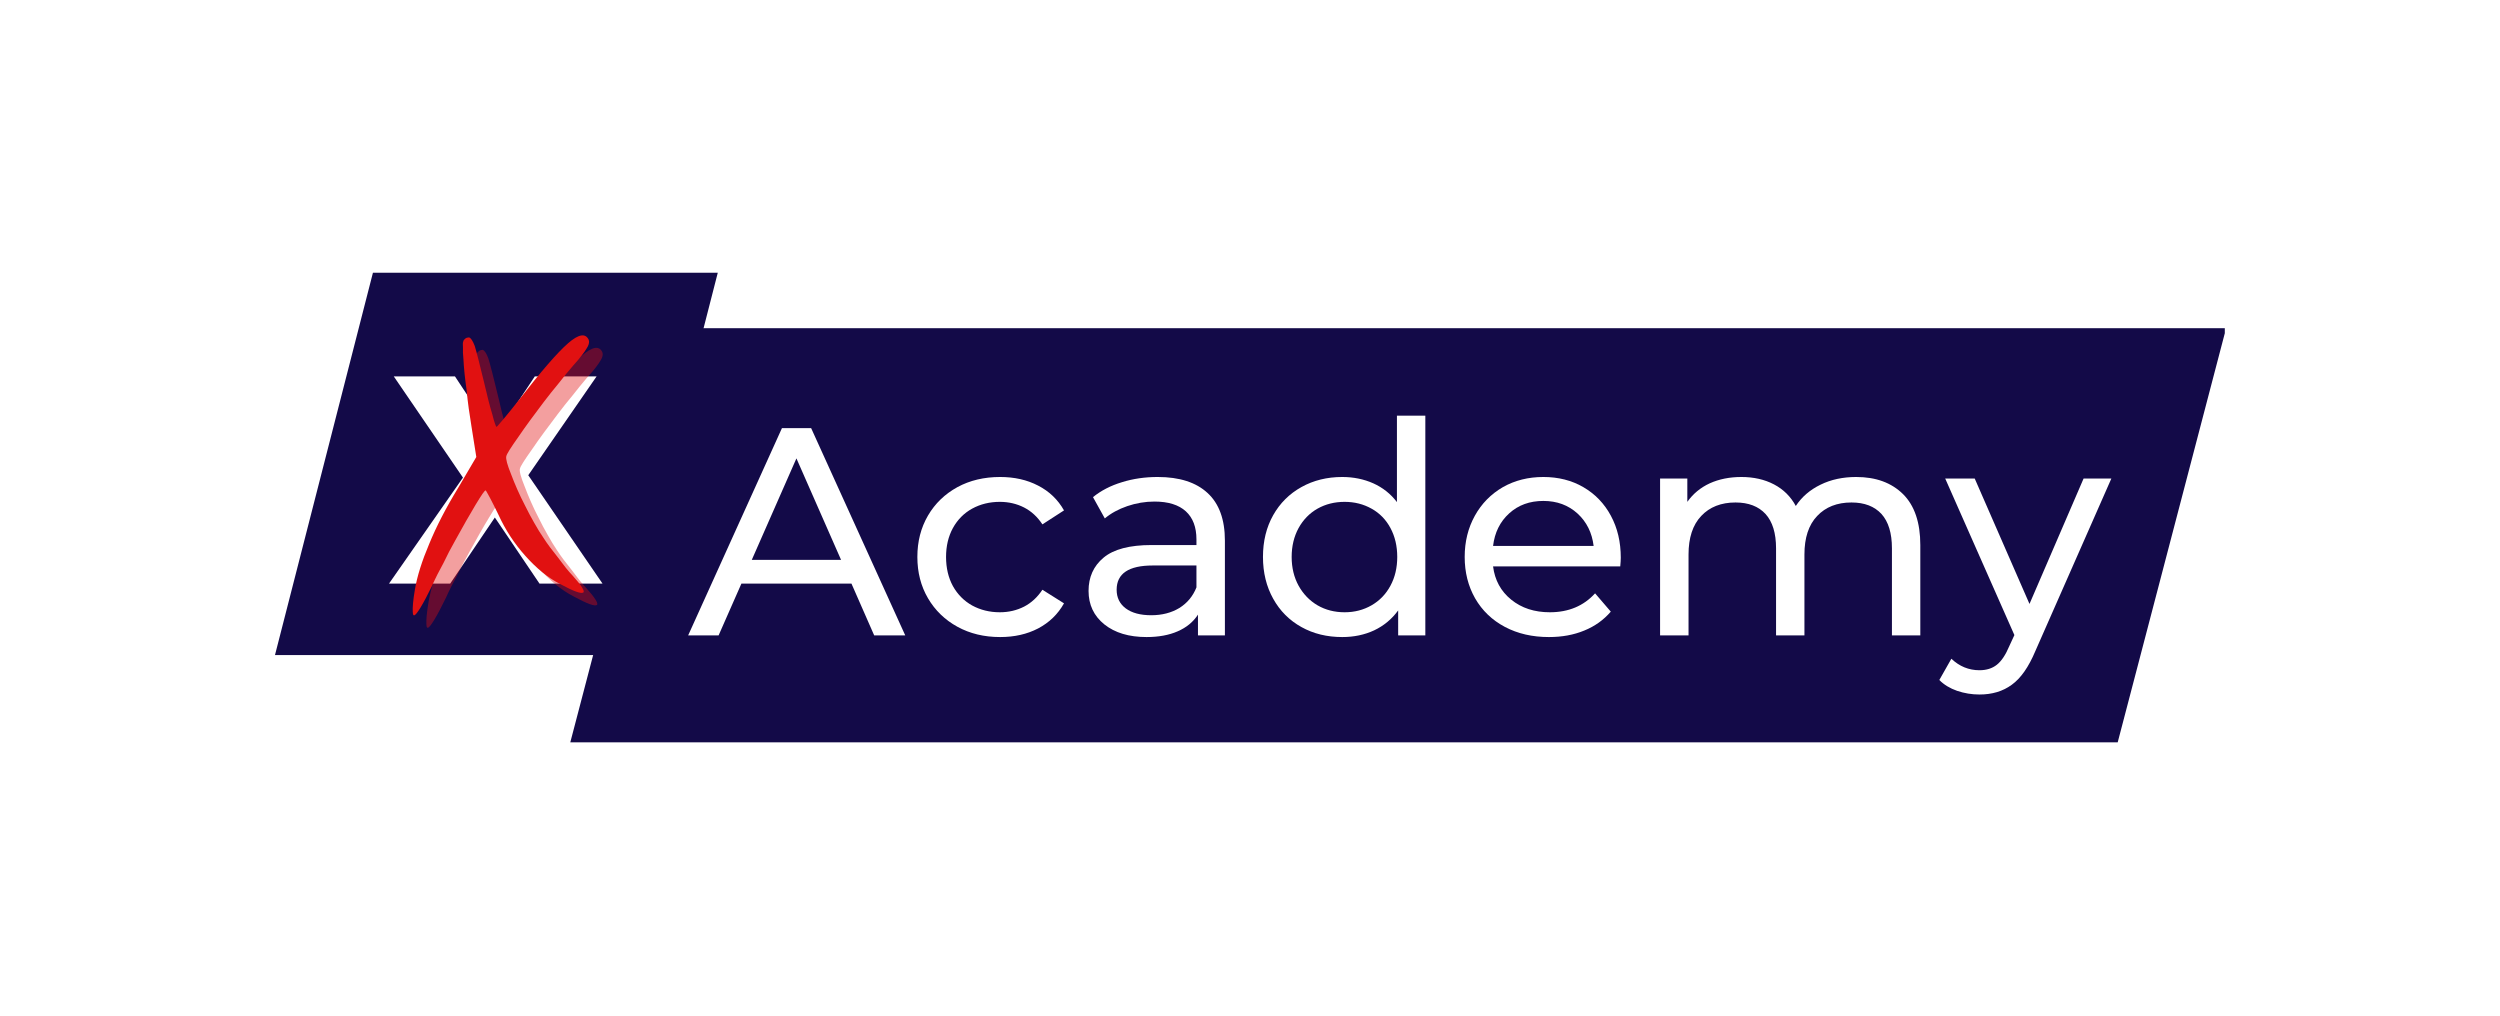
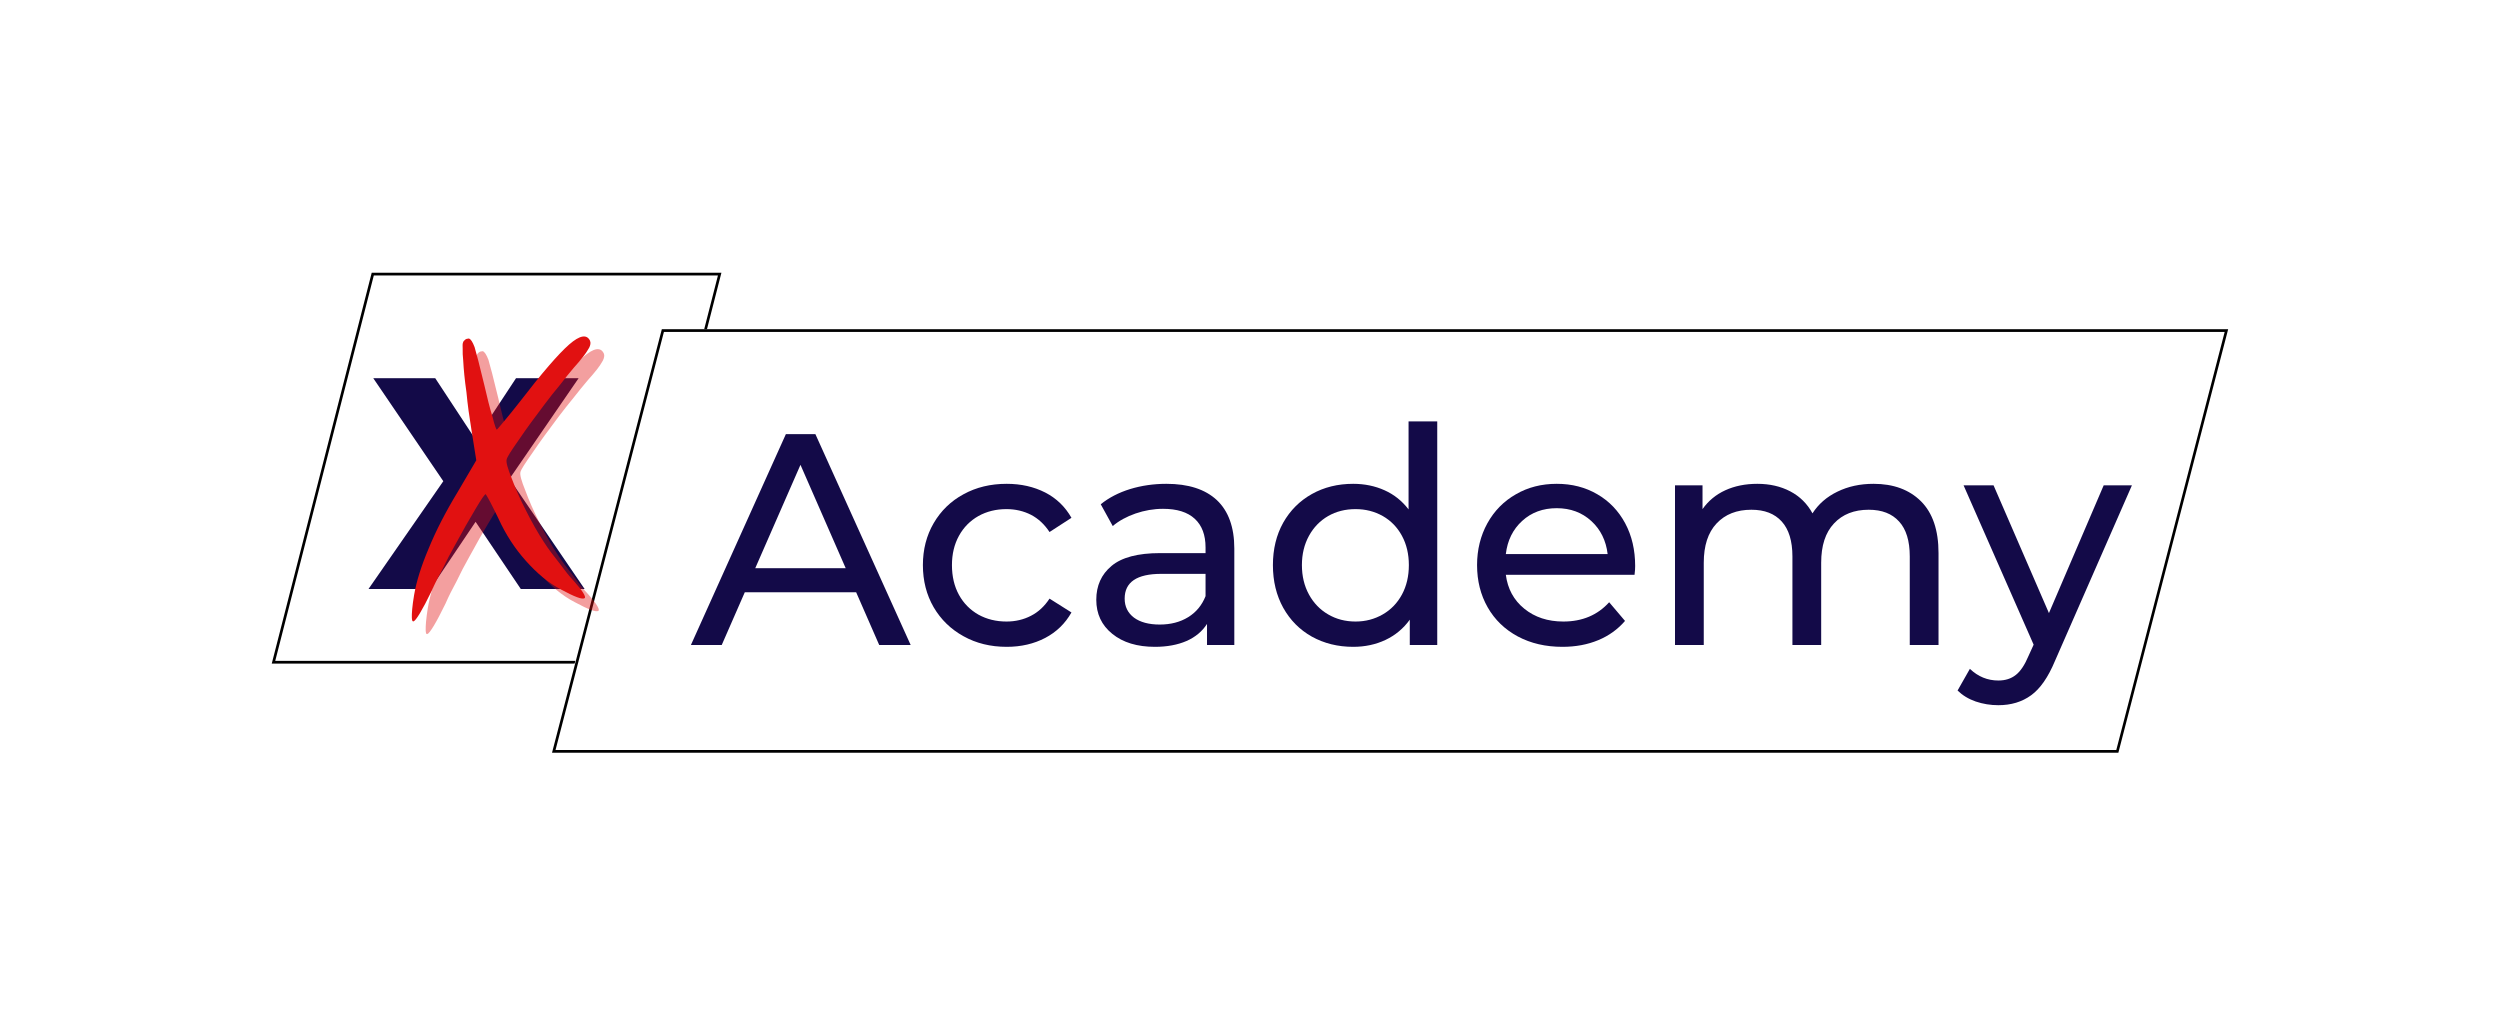
- <svg xmlns="http://www.w3.org/2000/svg" width="128px" height="px" viewBox="0 0 128 52" version="1.1">
+ <svg xmlns="http://www.w3.org/2000/svg" width="128px" height="px" viewBox="0 0 127 52" version="1.1">
  <defs>
    <clipPath id="clip1">
-       <path d="M 14.047 13.965 L 36.758 13.965 L 36.758 33.648 L 14.047 33.648 Z M 14.047 13.965 " />
+       <path d="M 13.805 13.855 L 36.621 13.855 L 36.621 33.746 L 13.805 33.746 Z M 13.805 13.855 " />
    </clipPath>
    <clipPath id="clip2">
-       <path d="M 19.094 13.965 L 36.75 13.965 L 31.703 33.664 L 14.047 33.664 L 19.094 13.965 " />
+       <path d="M 18.875 13.855 L 36.613 13.855 L 31.543 33.75 L 13.805 33.75 L 18.875 13.855 " />
    </clipPath>
    <clipPath id="clip3">
-       <path d="M 29.195 16.805 L 113.961 16.805 L 113.961 38.086 L 29.195 38.086 Z M 29.195 16.805 " />
+       <path d="M 13.805 13.855 L 36.648 13.855 L 36.648 33.711 L 13.805 33.711 Z M 13.805 13.855 " />
    </clipPath>
    <clipPath id="clip4">
-       <path d="M 34.75 16.805 L 113.977 16.805 L 108.422 38.023 L 29.195 38.023 L 34.75 16.805 " />
+       <path d="M 18.883 13.855 L 36.648 13.855 L 31.57 33.711 L 13.805 33.711 L 18.883 13.855 " />
+     </clipPath>
+     <clipPath id="clip5">
+       <path d="M 28.035 16.723 L 113.254 16.723 L 113.254 38.172 L 28.035 38.172 Z M 28.035 16.723 " />
+     </clipPath>
+     <clipPath id="clip6">
+       <path d="M 33.617 16.723 L 113.219 16.723 L 107.637 38.148 L 28.035 38.148 L 33.617 16.723 " />
+     </clipPath>
+     <clipPath id="clip7">
+       <path d="M 28.043 16.723 L 113.195 16.723 L 113.195 38.238 L 28.043 38.238 Z M 28.043 16.723 " />
+     </clipPath>
+     <clipPath id="clip8">
+       <path d="M 33.621 16.723 L 113.191 16.723 L 107.613 38.238 L 28.043 38.238 L 33.621 16.723 " />
    </clipPath>
  </defs>
  <g id="surface1">
    <g clip-path="url(#clip1)" clip-rule="nonzero">
      <g clip-path="url(#clip2)" clip-rule="nonzero">
-         <path style=" stroke:none;fill-rule:nonzero;fill:rgb(7.451%,3.922%,28.235%);fill-opacity:1;" d="M 14.047 13.965 L 36.758 13.965 L 36.758 33.539 L 14.047 33.539 Z M 14.047 13.965 " />
+         <path style=" stroke:none;fill-rule:nonzero;fill:rgb(100%,100%,100%);fill-opacity:1;" d="M 13.805 13.855 L 36.621 13.855 L 36.621 33.621 L 13.805 33.621 Z M 13.805 13.855 " />
      </g>
    </g>
-     <path style=" stroke:none;fill-rule:nonzero;fill:rgb(7.451%,3.922%,28.235%);fill-opacity:1;" d="M 19.234 14.418 L 31.621 14.418 L 31.621 33.211 L 19.234 33.211 L 19.234 14.418 " />
-     <path style=" stroke:none;fill-rule:nonzero;fill:rgb(100%,100%,100%);fill-opacity:1;" d="M 27.047 24.332 L 30.848 29.879 L 27.621 29.879 L 25.336 26.496 L 23.051 29.879 L 19.918 29.879 L 23.703 24.453 L 20.16 19.27 L 23.293 19.27 L 25.336 22.359 L 27.383 19.27 L 30.547 19.27 Z M 27.047 24.332 " />
    <g clip-path="url(#clip3)" clip-rule="nonzero">
      <g clip-path="url(#clip4)" clip-rule="nonzero">
-         <path style=" stroke:none;fill-rule:nonzero;fill:rgb(7.451%,3.922%,28.235%);fill-opacity:1;" d="M 29.195 16.805 L 113.91 16.805 L 113.91 38.008 L 29.195 38.008 Z M 29.195 16.805 " />
+         <path style="fill:none;stroke-width:1.504;stroke-linecap:butt;stroke-linejoin:miter;stroke:rgb(0%,0%,0%);stroke-opacity:1;stroke-miterlimit:4;" d="M 27.739 0.009 L 124.796 0.009 L 97.053 108.192 L -0.003 108.192 L 27.739 0.009 " transform="matrix(0.183045,0,0,0.183535,13.80526,13.8539)" />
      </g>
    </g>
-     <path style=" stroke:none;fill-rule:nonzero;fill:rgb(7.451%,3.922%,28.235%);fill-opacity:1;" d="M 34.645 17.828 L 108.715 17.828 L 108.715 36.809 L 34.645 36.809 L 34.645 17.828 " />
-     <path style=" stroke:none;fill-rule:nonzero;fill:rgb(100%,100%,100%);fill-opacity:1;" d="M 43.594 29.879 L 37.961 29.879 L 36.793 32.531 L 35.234 32.531 L 40.035 21.922 L 41.531 21.922 L 46.348 32.531 L 44.758 32.531 Z M 43.062 28.664 L 40.777 23.469 L 38.492 28.664 Z M 43.062 28.664 " />
-     <path style=" stroke:none;fill-rule:nonzero;fill:rgb(100%,100%,100%);fill-opacity:1;" d="M 51.207 32.617 C 50.387 32.617 49.66 32.441 49.02 32.09 C 48.379 31.738 47.875 31.25 47.512 30.629 C 47.148 30.008 46.969 29.301 46.969 28.516 C 46.969 27.727 47.148 27.023 47.512 26.398 C 47.875 25.777 48.379 25.293 49.02 24.941 C 49.66 24.594 50.387 24.422 51.207 24.422 C 51.934 24.422 52.582 24.566 53.152 24.863 C 53.723 25.156 54.164 25.578 54.477 26.133 L 53.371 26.848 C 53.117 26.461 52.805 26.176 52.434 25.984 C 52.059 25.793 51.645 25.695 51.191 25.695 C 50.668 25.695 50.195 25.812 49.773 26.043 C 49.355 26.273 49.027 26.605 48.789 27.035 C 48.555 27.465 48.438 27.957 48.438 28.516 C 48.438 29.078 48.555 29.578 48.789 30.008 C 49.027 30.434 49.355 30.766 49.773 31 C 50.195 31.23 50.668 31.348 51.191 31.348 C 51.645 31.348 52.059 31.25 52.434 31.059 C 52.805 30.867 53.117 30.578 53.371 30.195 L 54.477 30.891 C 54.164 31.449 53.723 31.875 53.152 32.176 C 52.582 32.473 51.934 32.617 51.207 32.617 Z M 51.207 32.617 " />
-     <path style=" stroke:none;fill-rule:nonzero;fill:rgb(100%,100%,100%);fill-opacity:1;" d="M 59.277 24.422 C 60.387 24.422 61.238 24.695 61.828 25.242 C 62.418 25.785 62.715 26.598 62.715 27.68 L 62.715 32.531 L 61.336 32.531 L 61.336 31.469 C 61.094 31.844 60.746 32.129 60.297 32.324 C 59.852 32.52 59.316 32.617 58.703 32.617 C 57.805 32.617 57.086 32.402 56.543 31.969 C 56.004 31.535 55.734 30.961 55.734 30.254 C 55.734 29.551 55.988 28.98 56.504 28.551 C 57.02 28.121 57.836 27.906 58.961 27.906 L 61.258 27.906 L 61.258 27.617 C 61.258 26.992 61.078 26.512 60.715 26.18 C 60.352 25.848 59.816 25.68 59.109 25.68 C 58.637 25.68 58.172 25.758 57.715 25.914 C 57.262 26.07 56.879 26.281 56.566 26.543 L 55.961 25.453 C 56.375 25.117 56.867 24.863 57.445 24.688 C 58.02 24.508 58.629 24.422 59.277 24.422 Z M 58.941 31.5 C 59.496 31.5 59.977 31.375 60.383 31.129 C 60.785 30.879 61.078 30.527 61.258 30.074 L 61.258 28.953 L 59.02 28.953 C 57.789 28.953 57.172 29.367 57.172 30.195 C 57.172 30.598 57.328 30.918 57.641 31.152 C 57.953 31.383 58.387 31.5 58.941 31.5 Z M 58.941 31.5 " />
-     <path style=" stroke:none;fill-rule:nonzero;fill:rgb(100%,100%,100%);fill-opacity:1;" d="M 72.977 21.281 L 72.977 32.531 L 71.586 32.531 L 71.586 31.254 C 71.262 31.699 70.852 32.039 70.359 32.273 C 69.863 32.504 69.32 32.617 68.723 32.617 C 67.945 32.617 67.25 32.449 66.633 32.105 C 66.016 31.762 65.535 31.281 65.188 30.656 C 64.84 30.035 64.664 29.32 64.664 28.516 C 64.664 27.703 64.84 26.992 65.188 26.375 C 65.535 25.762 66.016 25.281 66.633 24.938 C 67.25 24.594 67.945 24.422 68.723 24.422 C 69.297 24.422 69.828 24.531 70.312 24.746 C 70.797 24.965 71.203 25.285 71.523 25.707 L 71.523 21.281 Z M 68.844 31.348 C 69.352 31.348 69.809 31.23 70.223 30.992 C 70.637 30.754 70.961 30.418 71.191 29.988 C 71.422 29.562 71.539 29.07 71.539 28.516 C 71.539 27.957 71.422 27.465 71.191 27.035 C 70.961 26.605 70.637 26.273 70.223 26.043 C 69.809 25.812 69.352 25.695 68.844 25.695 C 68.332 25.695 67.867 25.812 67.457 26.043 C 67.051 26.273 66.727 26.605 66.488 27.035 C 66.254 27.465 66.133 27.957 66.133 28.516 C 66.133 29.07 66.254 29.562 66.488 29.988 C 66.727 30.418 67.051 30.754 67.457 30.992 C 67.867 31.23 68.332 31.348 68.844 31.348 Z M 68.844 31.348 " />
-     <path style=" stroke:none;fill-rule:nonzero;fill:rgb(100%,100%,100%);fill-opacity:1;" d="M 82.984 28.559 C 82.984 28.668 82.973 28.816 82.957 29 L 76.445 29 C 76.535 29.707 76.844 30.273 77.375 30.703 C 77.906 31.133 78.562 31.348 79.352 31.348 C 80.312 31.348 81.082 31.023 81.668 30.379 L 82.473 31.316 C 82.105 31.742 81.656 32.066 81.113 32.285 C 80.574 32.508 79.973 32.617 79.305 32.617 C 78.457 32.617 77.707 32.445 77.051 32.098 C 76.395 31.75 75.887 31.262 75.527 30.637 C 75.168 30.008 74.992 29.301 74.992 28.516 C 74.992 27.734 75.164 27.035 75.512 26.406 C 75.859 25.781 76.34 25.293 76.949 24.941 C 77.562 24.594 78.25 24.422 79.02 24.422 C 79.785 24.422 80.469 24.594 81.066 24.941 C 81.672 25.293 82.141 25.781 82.477 26.406 C 82.816 27.035 82.984 27.75 82.984 28.559 Z M 79.02 25.648 C 78.32 25.648 77.738 25.859 77.27 26.285 C 76.801 26.711 76.527 27.266 76.445 27.953 L 81.594 27.953 C 81.512 27.277 81.238 26.723 80.77 26.293 C 80.297 25.863 79.715 25.648 79.02 25.648 Z M 79.02 25.648 " />
-     <path style=" stroke:none;fill-rule:nonzero;fill:rgb(100%,100%,100%);fill-opacity:1;" d="M 95.035 24.422 C 96.047 24.422 96.844 24.715 97.438 25.301 C 98.027 25.887 98.32 26.758 98.32 27.906 L 98.32 32.531 L 96.867 32.531 L 96.867 28.074 C 96.867 27.297 96.688 26.711 96.332 26.316 C 95.973 25.926 95.461 25.727 94.797 25.727 C 94.059 25.727 93.473 25.957 93.039 26.418 C 92.602 26.875 92.387 27.535 92.387 28.391 L 92.387 32.531 L 90.934 32.531 L 90.934 28.074 C 90.934 27.297 90.754 26.711 90.395 26.316 C 90.035 25.926 89.523 25.727 88.859 25.727 C 88.121 25.727 87.535 25.957 87.102 26.418 C 86.668 26.875 86.453 27.535 86.453 28.391 L 86.453 32.531 L 84.996 32.531 L 84.996 24.5 L 86.391 24.5 L 86.391 25.695 C 86.684 25.281 87.066 24.965 87.539 24.746 C 88.016 24.531 88.555 24.422 89.16 24.422 C 89.785 24.422 90.344 24.547 90.828 24.801 C 91.312 25.055 91.684 25.422 91.945 25.906 C 92.25 25.441 92.672 25.078 93.211 24.816 C 93.75 24.551 94.359 24.422 95.035 24.422 Z M 95.035 24.422 " />
-     <path style=" stroke:none;fill-rule:nonzero;fill:rgb(100%,100%,100%);fill-opacity:1;" d="M 108.102 24.5 L 104.211 33.332 C 103.867 34.152 103.465 34.727 103.004 35.059 C 102.547 35.395 101.996 35.559 101.348 35.559 C 100.953 35.559 100.574 35.496 100.203 35.371 C 99.836 35.242 99.531 35.059 99.293 34.816 L 99.91 33.727 C 100.324 34.121 100.805 34.316 101.348 34.316 C 101.703 34.316 102 34.223 102.234 34.039 C 102.473 33.852 102.688 33.531 102.879 33.074 L 103.137 32.516 L 99.594 24.5 L 101.105 24.5 L 103.91 30.922 L 106.68 24.5 Z M 108.102 24.5 " />
-     <path style=" stroke:none;fill-rule:nonzero;fill:rgb(88.235%,6.667%,6.667%);fill-opacity:0.4;" d="M 29.375 30.539 C 30.059 30.91 30.449 31.055 30.562 30.973 C 30.648 30.91 30.473 30.609 30.008 30.098 C 29.789 29.871 29.555 29.57 29.27 29.184 C 28.973 28.812 28.719 28.484 28.527 28.184 C 28.371 27.953 28.211 27.695 28.051 27.406 C 27.887 27.117 27.727 26.828 27.582 26.523 C 27.289 25.961 27.059 25.426 26.871 24.93 C 26.672 24.438 26.582 24.129 26.621 23.996 C 26.645 23.875 26.852 23.555 27.242 23.004 C 27.613 22.457 28.047 21.875 28.535 21.23 C 28.785 20.891 29.051 20.57 29.316 20.246 C 29.566 19.926 29.805 19.633 30.027 19.371 C 30.395 18.969 30.633 18.66 30.742 18.465 C 30.824 18.344 30.863 18.223 30.859 18.117 C 30.855 18.09 30.84 18.062 30.84 18.031 C 30.676 17.684 30.324 17.746 29.785 18.215 C 29.23 18.695 28.402 19.652 27.285 21.094 C 26.98 21.477 26.727 21.801 26.504 22.062 C 26.266 22.34 26.141 22.492 26.125 22.496 C 26.094 22.496 26.012 22.277 25.902 21.84 C 25.762 21.402 25.633 20.859 25.488 20.23 C 25.25 19.25 25.09 18.621 25 18.344 C 24.902 18.082 24.805 17.938 24.715 17.914 L 24.688 17.914 C 24.629 17.918 24.57 17.938 24.527 17.969 C 24.469 18.016 24.426 18.062 24.414 18.121 C 24.387 18.18 24.395 18.285 24.398 18.434 C 24.395 18.594 24.402 18.785 24.426 19.023 C 24.449 19.465 24.5 19.996 24.59 20.613 C 24.648 21.246 24.734 21.863 24.836 22.48 C 24.941 23.172 25.027 23.684 25.086 24.035 C 24.676 24.734 24.359 25.27 24.156 25.617 C 23.523 26.652 23.035 27.609 22.676 28.48 C 22.301 29.359 22.059 30.137 21.941 30.824 C 21.848 31.375 21.82 31.746 21.832 31.953 C 21.836 32.086 21.855 32.145 21.898 32.141 L 21.914 32.141 C 22.031 32.105 22.348 31.605 22.832 30.605 C 22.992 30.242 23.184 29.863 23.402 29.469 C 23.59 29.074 23.793 28.684 24.012 28.301 C 24.395 27.605 24.734 26.996 25.051 26.48 C 25.352 25.977 25.52 25.734 25.562 25.746 C 25.594 25.773 25.66 25.902 25.789 26.133 C 25.918 26.363 26.051 26.656 26.211 26.973 C 26.574 27.77 27.035 28.473 27.594 29.098 C 28.156 29.723 28.742 30.215 29.375 30.539 Z M 29.375 30.539 " />
-     <path style=" stroke:none;fill-rule:nonzero;fill:rgb(88.235%,6.667%,6.667%);fill-opacity:1;" d="M 28.68 29.902 C 29.359 30.27 29.75 30.414 29.867 30.336 C 29.953 30.273 29.773 29.969 29.309 29.461 C 29.09 29.234 28.855 28.934 28.57 28.547 C 28.273 28.176 28.023 27.848 27.832 27.547 C 27.672 27.316 27.512 27.059 27.352 26.77 C 27.191 26.48 27.027 26.191 26.883 25.887 C 26.59 25.324 26.359 24.789 26.172 24.293 C 25.973 23.801 25.887 23.492 25.922 23.359 C 25.949 23.238 26.152 22.918 26.543 22.367 C 26.918 21.816 27.348 21.234 27.836 20.59 C 28.086 20.254 28.352 19.934 28.617 19.609 C 28.867 19.285 29.105 18.996 29.332 18.734 C 29.695 18.332 29.934 18.023 30.043 17.828 C 30.125 17.703 30.164 17.586 30.16 17.48 C 30.16 17.453 30.141 17.422 30.141 17.395 C 29.977 17.047 29.625 17.105 29.086 17.574 C 28.531 18.059 27.703 19.016 26.586 20.457 C 26.281 20.84 26.027 21.164 25.805 21.426 C 25.566 21.703 25.441 21.855 25.426 21.855 C 25.395 21.859 25.312 21.641 25.203 21.203 C 25.066 20.766 24.938 20.223 24.789 19.594 C 24.551 18.613 24.391 17.984 24.305 17.707 C 24.203 17.445 24.105 17.301 24.02 17.277 L 23.988 17.277 C 23.93 17.281 23.871 17.297 23.828 17.332 C 23.77 17.379 23.727 17.422 23.719 17.484 C 23.691 17.543 23.695 17.648 23.703 17.793 C 23.695 17.957 23.703 18.148 23.727 18.383 C 23.75 18.828 23.801 19.359 23.891 19.977 C 23.949 20.609 24.039 21.227 24.141 21.844 C 24.246 22.531 24.328 23.047 24.387 23.398 C 23.977 24.098 23.66 24.633 23.457 24.98 C 22.824 26.016 22.336 26.969 21.977 27.844 C 21.605 28.719 21.359 29.5 21.242 30.188 C 21.148 30.738 21.121 31.109 21.133 31.316 C 21.137 31.449 21.156 31.508 21.199 31.504 L 21.215 31.504 C 21.332 31.469 21.648 30.969 22.133 29.969 C 22.293 29.605 22.484 29.227 22.703 28.832 C 22.891 28.438 23.094 28.047 23.312 27.664 C 23.695 26.969 24.039 26.359 24.352 25.84 C 24.656 25.34 24.82 25.094 24.867 25.109 C 24.898 25.137 24.961 25.266 25.09 25.496 C 25.219 25.727 25.352 26.02 25.512 26.336 C 25.875 27.133 26.336 27.836 26.898 28.461 C 27.457 29.086 28.043 29.578 28.68 29.902 Z M 28.68 29.902 " />
+     <path style=" stroke:none;fill-rule:nonzero;fill:rgb(7.451%,3.922%,28.235%);fill-opacity:1;" d="M 25.883 24.324 L 29.699 29.922 L 26.457 29.922 L 24.16 26.508 L 21.863 29.922 L 18.719 29.922 L 22.52 24.445 L 18.961 19.211 L 22.109 19.211 L 24.16 22.332 L 26.215 19.211 L 29.395 19.211 Z M 25.883 24.324 " />
+     <g clip-path="url(#clip5)" clip-rule="nonzero">
+       <g clip-path="url(#clip6)" clip-rule="nonzero">
+         <path style=" stroke:none;fill-rule:nonzero;fill:rgb(100%,100%,100%);fill-opacity:1;" d="M 28.035 16.723 L 113.152 16.723 L 113.152 38.133 L 28.035 38.133 Z M 28.035 16.723 " />
+       </g>
+     </g>
+     <g clip-path="url(#clip7)" clip-rule="nonzero">
+       <g clip-path="url(#clip8)" clip-rule="nonzero">
+         <path style="fill:none;stroke-width:1.504;stroke-linecap:butt;stroke-linejoin:miter;stroke:rgb(0%,0%,0%);stroke-opacity:1;stroke-miterlimit:4;" d="M 30.541 -0.003 L 466.056 -0.003 L 435.525 116.522 L 0.011 116.522 L 30.541 -0.003 " transform="matrix(0.182704,0,0,0.184644,28.04105,16.72315)" />
+       </g>
+     </g>
+     <path style=" stroke:none;fill-rule:nonzero;fill:rgb(7.451%,3.922%,28.235%);fill-opacity:1;" d="M 43.492 30.086 L 37.836 30.086 L 36.664 32.766 L 35.098 32.766 L 39.922 22.055 L 41.422 22.055 L 46.262 32.766 L 44.664 32.766 Z M 42.961 28.863 L 40.664 23.613 L 38.367 28.863 Z M 42.961 28.863 " />
+     <path style=" stroke:none;fill-rule:nonzero;fill:rgb(7.451%,3.922%,28.235%);fill-opacity:1;" d="M 51.141 32.859 C 50.32 32.859 49.59 32.68 48.945 32.32 C 48.301 31.965 47.797 31.473 47.43 30.848 C 47.066 30.219 46.883 29.508 46.883 28.707 C 46.883 27.914 47.066 27.203 47.43 26.578 C 47.797 25.949 48.301 25.457 48.945 25.109 C 49.59 24.754 50.32 24.578 51.141 24.578 C 51.871 24.578 52.523 24.727 53.098 25.02 C 53.672 25.316 54.113 25.746 54.43 26.305 L 53.316 27.027 C 53.062 26.641 52.75 26.348 52.375 26.152 C 52 25.961 51.582 25.863 51.129 25.863 C 50.602 25.863 50.125 25.98 49.703 26.215 C 49.285 26.453 48.953 26.785 48.715 27.219 C 48.477 27.652 48.359 28.148 48.359 28.707 C 48.359 29.281 48.477 29.785 48.715 30.219 C 48.953 30.652 49.285 30.984 49.703 31.223 C 50.125 31.457 50.602 31.574 51.129 31.574 C 51.582 31.574 52 31.477 52.375 31.281 C 52.75 31.09 53.062 30.797 53.316 30.41 L 54.43 31.113 C 54.113 31.672 53.672 32.105 53.098 32.406 C 52.523 32.707 51.871 32.859 51.141 32.859 Z M 51.141 32.859 " />
+     <path style=" stroke:none;fill-rule:nonzero;fill:rgb(7.451%,3.922%,28.235%);fill-opacity:1;" d="M 59.25 24.578 C 60.367 24.578 61.219 24.852 61.812 25.402 C 62.402 25.957 62.703 26.777 62.703 27.867 L 62.703 32.766 L 61.316 32.766 L 61.316 31.695 C 61.074 32.074 60.727 32.363 60.277 32.562 C 59.824 32.758 59.289 32.859 58.672 32.859 C 57.77 32.859 57.047 32.641 56.504 32.199 C 55.961 31.762 55.691 31.184 55.691 30.469 C 55.691 29.754 55.949 29.18 56.465 28.75 C 56.98 28.316 57.805 28.098 58.93 28.098 L 61.242 28.098 L 61.242 27.809 C 61.242 27.176 61.059 26.691 60.695 26.355 C 60.328 26.016 59.793 25.848 59.082 25.848 C 58.605 25.848 58.141 25.93 57.684 26.086 C 57.227 26.246 56.84 26.457 56.527 26.723 L 55.918 25.617 C 56.332 25.281 56.832 25.023 57.41 24.844 C 57.988 24.668 58.602 24.578 59.25 24.578 Z M 58.914 31.727 C 59.473 31.727 59.953 31.602 60.359 31.352 C 60.766 31.102 61.059 30.746 61.242 30.285 L 61.242 29.152 L 58.992 29.152 C 57.754 29.152 57.133 29.57 57.133 30.41 C 57.133 30.816 57.293 31.137 57.605 31.375 C 57.922 31.609 58.359 31.727 58.914 31.727 Z M 58.914 31.727 " />
+     <path style=" stroke:none;fill-rule:nonzero;fill:rgb(7.451%,3.922%,28.235%);fill-opacity:1;" d="M 73.012 21.406 L 73.012 32.766 L 71.617 32.766 L 71.617 31.48 C 71.293 31.93 70.879 32.273 70.383 32.508 C 69.887 32.742 69.34 32.859 68.742 32.859 C 67.961 32.859 67.262 32.684 66.641 32.34 C 66.023 31.992 65.539 31.504 65.188 30.875 C 64.84 30.246 64.664 29.527 64.664 28.707 C 64.664 27.895 64.84 27.172 65.188 26.551 C 65.539 25.93 66.023 25.445 66.641 25.098 C 67.262 24.75 67.961 24.578 68.742 24.578 C 69.32 24.578 69.852 24.688 70.336 24.906 C 70.824 25.125 71.227 25.449 71.555 25.879 L 71.555 21.406 Z M 68.863 31.574 C 69.367 31.574 69.828 31.453 70.246 31.211 C 70.66 30.973 70.984 30.637 71.219 30.203 C 71.453 29.77 71.57 29.27 71.57 28.707 C 71.57 28.148 71.453 27.652 71.219 27.219 C 70.984 26.785 70.66 26.453 70.246 26.215 C 69.828 25.98 69.367 25.863 68.863 25.863 C 68.344 25.863 67.879 25.98 67.469 26.215 C 67.059 26.453 66.734 26.785 66.496 27.219 C 66.258 27.652 66.137 28.148 66.137 28.707 C 66.137 29.27 66.258 29.77 66.496 30.203 C 66.734 30.637 67.059 30.973 67.469 31.211 C 67.879 31.453 68.344 31.574 68.863 31.574 Z M 68.863 31.574 " />
+     <path style=" stroke:none;fill-rule:nonzero;fill:rgb(7.451%,3.922%,28.235%);fill-opacity:1;" d="M 83.066 28.754 C 83.066 28.867 83.059 29.016 83.035 29.199 L 76.496 29.199 C 76.59 29.914 76.898 30.488 77.434 30.922 C 77.965 31.355 78.629 31.574 79.418 31.574 C 80.383 31.574 81.156 31.246 81.746 30.594 L 82.551 31.543 C 82.184 31.969 81.73 32.297 81.191 32.52 C 80.648 32.746 80.043 32.859 79.371 32.859 C 78.52 32.859 77.766 32.684 77.105 32.332 C 76.445 31.977 75.934 31.484 75.574 30.852 C 75.215 30.223 75.035 29.508 75.035 28.707 C 75.035 27.926 75.211 27.215 75.559 26.582 C 75.91 25.949 76.395 25.457 77.008 25.109 C 77.617 24.754 78.312 24.578 79.082 24.578 C 79.852 24.578 80.539 24.754 81.145 25.109 C 81.746 25.457 82.219 25.949 82.559 26.582 C 82.898 27.215 83.066 27.938 83.066 28.754 Z M 79.082 25.816 C 78.383 25.816 77.797 26.031 77.328 26.461 C 76.855 26.891 76.578 27.453 76.496 28.145 L 81.668 28.145 C 81.586 27.461 81.312 26.902 80.84 26.469 C 80.367 26.035 79.781 25.816 79.082 25.816 Z M 79.082 25.816 " />
+     <path style=" stroke:none;fill-rule:nonzero;fill:rgb(7.451%,3.922%,28.235%);fill-opacity:1;" d="M 95.176 24.578 C 96.188 24.578 96.992 24.875 97.586 25.465 C 98.18 26.059 98.477 26.934 98.477 28.098 L 98.477 32.766 L 97.016 32.766 L 97.016 28.266 C 97.016 27.48 96.836 26.887 96.473 26.492 C 96.113 26.094 95.602 25.895 94.93 25.895 C 94.191 25.895 93.602 26.125 93.168 26.59 C 92.73 27.055 92.516 27.719 92.516 28.59 L 92.516 32.766 L 91.055 32.766 L 91.055 28.266 C 91.055 27.48 90.871 26.887 90.512 26.492 C 90.152 26.094 89.641 25.895 88.969 25.895 C 88.227 25.895 87.641 26.125 87.203 26.59 C 86.766 27.055 86.551 27.719 86.551 28.59 L 86.551 32.766 L 85.09 32.766 L 85.09 24.656 L 86.488 24.656 L 86.488 25.863 C 86.781 25.445 87.168 25.125 87.645 24.906 C 88.121 24.688 88.664 24.578 89.273 24.578 C 89.902 24.578 90.461 24.707 90.945 24.961 C 91.43 25.215 91.809 25.59 92.074 26.078 C 92.375 25.609 92.797 25.238 93.34 24.977 C 93.883 24.711 94.492 24.578 95.176 24.578 Z M 95.176 24.578 " />
+     <path style=" stroke:none;fill-rule:nonzero;fill:rgb(7.451%,3.922%,28.235%);fill-opacity:1;" d="M 108.301 24.656 L 104.391 33.578 C 104.047 34.402 103.645 34.984 103.18 35.32 C 102.719 35.656 102.164 35.824 101.516 35.824 C 101.121 35.824 100.734 35.762 100.367 35.637 C 99.996 35.508 99.691 35.32 99.445 35.078 L 100.07 33.977 C 100.488 34.375 100.969 34.57 101.516 34.57 C 101.871 34.57 102.164 34.477 102.406 34.285 C 102.645 34.098 102.859 33.773 103.051 33.316 L 103.309 32.75 L 99.75 24.656 L 101.273 24.656 L 104.086 31.145 L 106.867 24.656 Z M 108.301 24.656 " />
+     <path style=" stroke:none;fill-rule:nonzero;fill:rgb(88.235%,6.667%,6.667%);fill-opacity:0.4;" d="M 29.207 30.594 C 29.891 30.965 30.285 31.109 30.398 31.031 C 30.484 30.969 30.309 30.66 29.84 30.145 C 29.621 29.918 29.383 29.613 29.098 29.223 C 28.801 28.848 28.547 28.516 28.355 28.211 C 28.195 27.98 28.035 27.719 27.875 27.426 C 27.711 27.137 27.551 26.844 27.402 26.539 C 27.109 25.969 26.875 25.426 26.691 24.93 C 26.488 24.43 26.402 24.121 26.438 23.984 C 26.461 23.863 26.672 23.539 27.062 22.984 C 27.438 22.43 27.871 21.84 28.359 21.191 C 28.613 20.852 28.879 20.523 29.145 20.195 C 29.398 19.871 29.637 19.578 29.863 19.312 C 30.23 18.906 30.469 18.598 30.578 18.398 C 30.66 18.273 30.699 18.152 30.695 18.047 C 30.695 18.02 30.68 17.988 30.676 17.961 C 30.512 17.609 30.16 17.672 29.617 18.145 C 29.059 18.633 28.227 19.598 27.105 21.055 C 26.797 21.441 26.547 21.766 26.32 22.031 C 26.078 22.312 25.953 22.465 25.938 22.469 C 25.91 22.469 25.824 22.25 25.715 21.805 C 25.578 21.363 25.449 20.816 25.301 20.18 C 25.062 19.191 24.898 18.559 24.812 18.277 C 24.711 18.012 24.613 17.867 24.523 17.84 L 24.492 17.844 C 24.434 17.848 24.375 17.863 24.332 17.895 C 24.277 17.941 24.234 17.988 24.223 18.051 C 24.195 18.109 24.199 18.215 24.207 18.363 C 24.199 18.531 24.207 18.723 24.234 18.961 C 24.254 19.41 24.309 19.945 24.398 20.566 C 24.457 21.207 24.543 21.828 24.645 22.453 C 24.754 23.148 24.836 23.668 24.895 24.023 C 24.484 24.73 24.168 25.27 23.961 25.621 C 23.324 26.668 22.836 27.633 22.473 28.516 C 22.098 29.398 21.852 30.188 21.734 30.879 C 21.645 31.438 21.617 31.812 21.625 32.02 C 21.633 32.156 21.648 32.215 21.691 32.211 L 21.707 32.211 C 21.824 32.176 22.145 31.668 22.633 30.66 C 22.793 30.293 22.984 29.91 23.203 29.512 C 23.391 29.113 23.598 28.715 23.816 28.332 C 24.199 27.629 24.543 27.016 24.863 26.492 C 25.164 25.984 25.332 25.738 25.375 25.75 C 25.406 25.781 25.473 25.91 25.602 26.145 C 25.73 26.375 25.863 26.668 26.027 26.988 C 26.391 27.797 26.855 28.504 27.418 29.137 C 27.98 29.77 28.566 30.266 29.207 30.594 Z M 29.207 30.594 " />
+     <path style=" stroke:none;fill-rule:nonzero;fill:rgb(88.235%,6.667%,6.667%);fill-opacity:1;" d="M 28.504 29.949 C 29.191 30.32 29.582 30.469 29.699 30.387 C 29.785 30.324 29.605 30.02 29.137 29.5 C 28.918 29.273 28.684 28.969 28.398 28.582 C 28.098 28.207 27.848 27.875 27.652 27.57 C 27.496 27.336 27.336 27.074 27.172 26.785 C 27.012 26.492 26.848 26.203 26.699 25.895 C 26.406 25.324 26.176 24.785 25.988 24.285 C 25.789 23.785 25.699 23.477 25.738 23.34 C 25.762 23.219 25.969 22.895 26.359 22.34 C 26.734 21.785 27.168 21.195 27.66 20.547 C 27.91 20.207 28.176 19.879 28.445 19.555 C 28.695 19.227 28.934 18.934 29.16 18.668 C 29.527 18.262 29.766 17.953 29.875 17.754 C 29.961 17.633 30 17.508 29.996 17.406 C 29.992 17.375 29.977 17.344 29.977 17.316 C 29.812 16.965 29.457 17.027 28.914 17.5 C 28.359 17.988 27.527 18.953 26.406 20.41 C 26.098 20.797 25.844 21.125 25.617 21.387 C 25.379 21.668 25.254 21.824 25.238 21.824 C 25.207 21.824 25.125 21.605 25.016 21.16 C 24.875 20.719 24.746 20.172 24.598 19.539 C 24.359 18.547 24.195 17.914 24.109 17.633 C 24.008 17.367 23.914 17.223 23.824 17.199 L 23.793 17.199 C 23.734 17.203 23.676 17.219 23.633 17.254 C 23.574 17.301 23.531 17.348 23.52 17.406 C 23.492 17.469 23.5 17.57 23.504 17.723 C 23.496 17.887 23.508 18.078 23.531 18.316 C 23.555 18.766 23.605 19.301 23.695 19.922 C 23.754 20.562 23.844 21.188 23.945 21.809 C 24.051 22.508 24.133 23.023 24.195 23.383 C 23.781 24.086 23.465 24.625 23.258 24.98 C 22.625 26.023 22.133 26.988 21.773 27.871 C 21.398 28.754 21.152 29.543 21.035 30.234 C 20.941 30.793 20.914 31.168 20.922 31.379 C 20.93 31.512 20.945 31.57 20.992 31.566 L 21.008 31.566 C 21.125 31.531 21.441 31.023 21.93 30.016 C 22.09 29.648 22.281 29.266 22.5 28.867 C 22.691 28.473 22.895 28.074 23.117 27.688 C 23.5 26.984 23.844 26.371 24.16 25.848 C 24.461 25.34 24.629 25.094 24.676 25.105 C 24.707 25.137 24.77 25.266 24.902 25.5 C 25.031 25.734 25.164 26.027 25.324 26.348 C 25.691 27.152 26.152 27.863 26.715 28.492 C 27.281 29.125 27.867 29.621 28.504 29.949 Z M 28.504 29.949 " />
  </g>
</svg>
